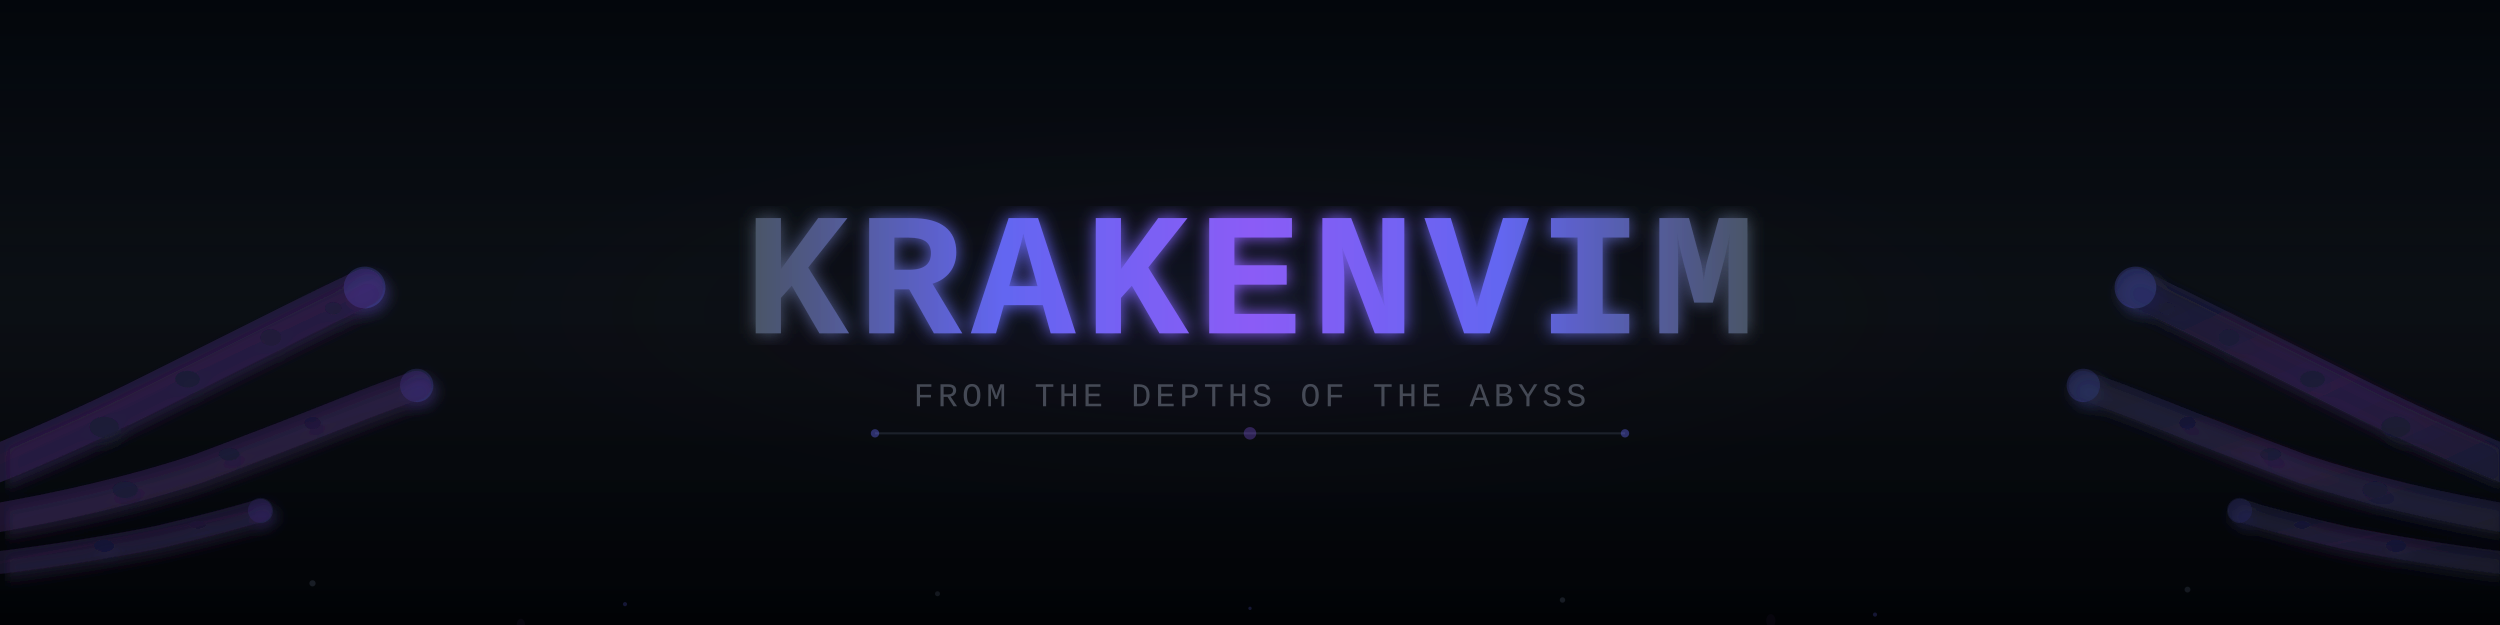
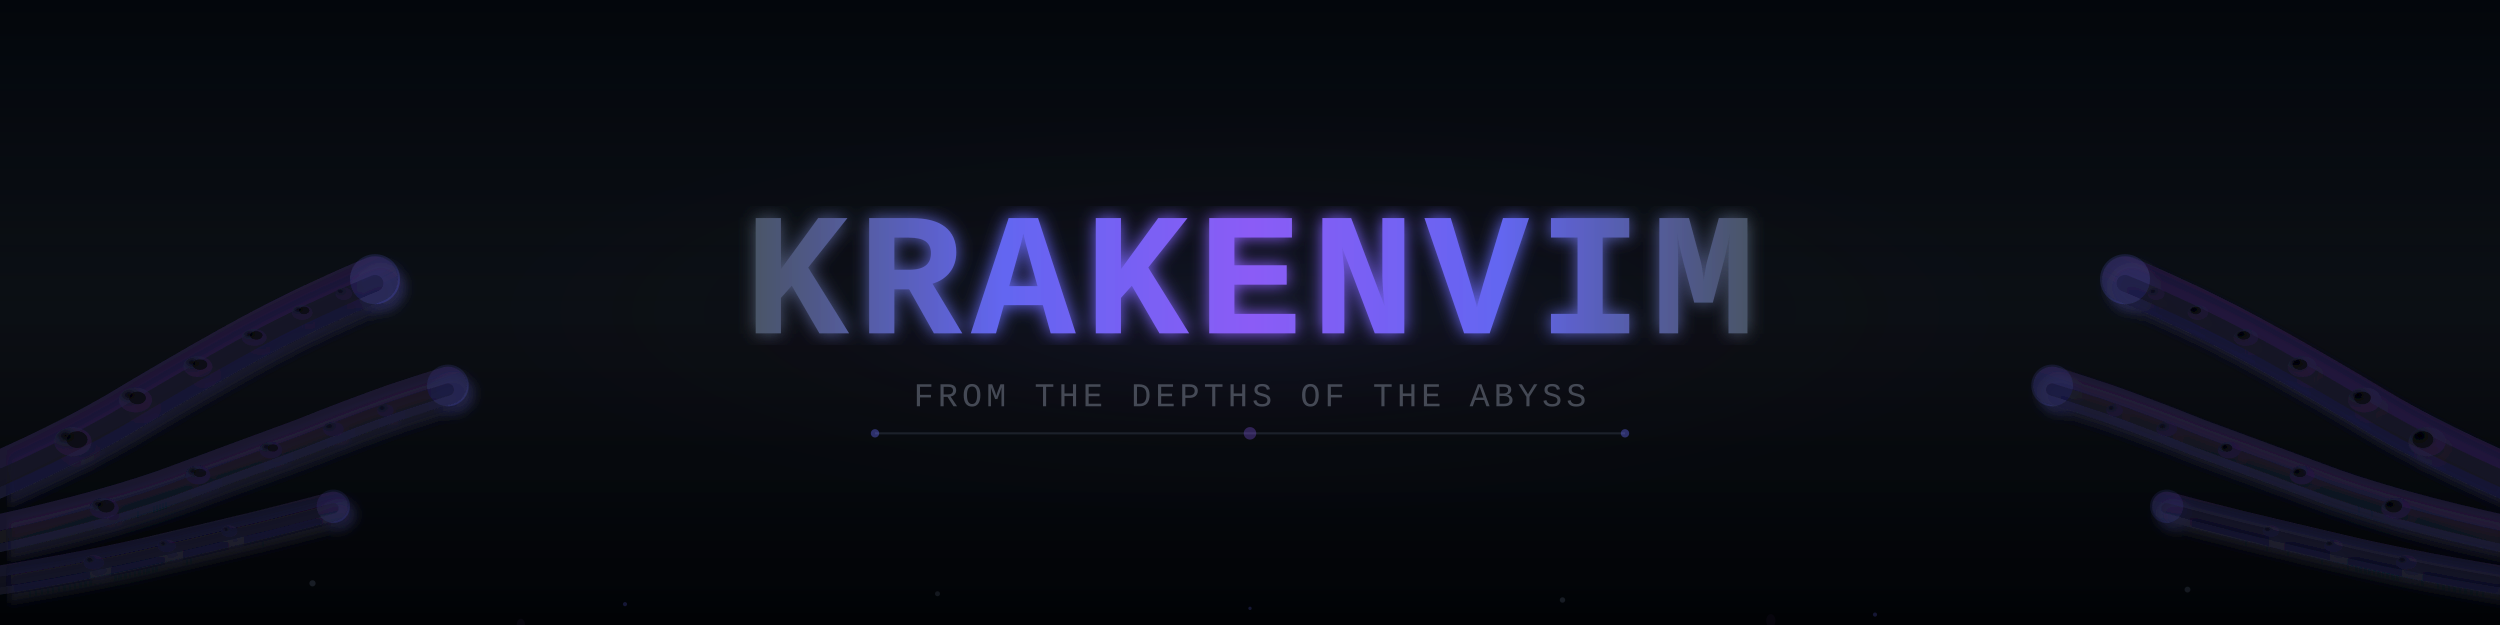
<svg xmlns="http://www.w3.org/2000/svg" width="1200" height="300" viewBox="0 0 1200 300">
  <defs>
    <linearGradient id="abyssGradient" x1="0%" y1="0%" x2="0%" y2="100%">
      <stop offset="0%" style="stop-color:#010409;stop-opacity:1" />
      <stop offset="50%" style="stop-color:#0d1117;stop-opacity:1" />
      <stop offset="100%" style="stop-color:#010409;stop-opacity:1" />
    </linearGradient>
    <linearGradient id="depthGradient" x1="0%" y1="0%" x2="0%" y2="100%">
      <stop offset="0%" style="stop-color:#0d1117;stop-opacity:0.3" />
      <stop offset="100%" style="stop-color:#000000;stop-opacity:0.8" />
    </linearGradient>
-     <linearGradient id="krakenGradient" x1="0%" y1="0%" x2="100%" y2="100%">
+     <linearGradient id="tentacleGradient1" x1="0%" y1="0%" x2="100%" y2="100%">
      <stop offset="0%" style="stop-color:#1a1f35;stop-opacity:1" />
-       <stop offset="50%" style="stop-color:#2d1b47;stop-opacity:1" />
-       <stop offset="100%" style="stop-color:#1a1f35;stop-opacity:1" />
+       <stop offset="30%" style="stop-color:#2d1b47;stop-opacity:0.95" />
+       <stop offset="60%" style="stop-color:#1a1f35;stop-opacity:0.9" />
+       <stop offset="100%" style="stop-color:#0d1117;stop-opacity:0.7" />
+     </linearGradient>
+     <linearGradient id="tentacleGradient2" x1="100%" y1="0%" x2="0%" y2="100%">
+       <stop offset="0%" style="stop-color:#1a1f35;stop-opacity:1" />
+       <stop offset="30%" style="stop-color:#2d1b47;stop-opacity:0.95" />
+       <stop offset="60%" style="stop-color:#1a1f35;stop-opacity:0.9" />
+       <stop offset="100%" style="stop-color:#0d1117;stop-opacity:0.7" />
    </linearGradient>
    <linearGradient id="textGradient" x1="0%" y1="0%" x2="100%" y2="0%">
      <stop offset="0%" style="stop-color:#4a5568;stop-opacity:1" />
      <stop offset="25%" style="stop-color:#6366f1;stop-opacity:1" />
      <stop offset="50%" style="stop-color:#8b5cf6;stop-opacity:1" />
      <stop offset="75%" style="stop-color:#6366f1;stop-opacity:1" />
      <stop offset="100%" style="stop-color:#4a5568;stop-opacity:1" />
    </linearGradient>
    <radialGradient id="ominousGlow" cx="50%" cy="50%">
      <stop offset="0%" style="stop-color:#6366f1;stop-opacity:0.4" />
      <stop offset="50%" style="stop-color:#2d1b47;stop-opacity:0.2" />
      <stop offset="100%" style="stop-color:#000000;stop-opacity:0" />
+     </radialGradient>
+     <radialGradient id="suckerGradient" cx="30%" cy="30%">
+       <stop offset="0%" style="stop-color:#000000;stop-opacity:0.9" />
+       <stop offset="50%" style="stop-color:#1a1f35;stop-opacity:0.7" />
+       <stop offset="100%" style="stop-color:#2d1b47;stop-opacity:0.5" />
    </radialGradient>
    <filter id="darkGlow">
      <feGaussianBlur stdDeviation="4" result="coloredBlur" />
      <feMerge>
        <feMergeNode in="coloredBlur" />
        <feMergeNode in="SourceGraphic" />
      </feMerge>
    </filter>
    <filter id="tentacleDepth">
-       <feGaussianBlur stdDeviation="3" result="coloredBlur" />
-       <feOffset in="coloredBlur" dx="2" dy="3" result="offsetBlur" />
+       <feGaussianBlur stdDeviation="2.5" result="coloredBlur" />
+       <feOffset in="coloredBlur" dx="3" dy="4" result="offsetBlur" />
      <feMerge>
        <feMergeNode in="offsetBlur" />
        <feMergeNode in="SourceGraphic" />
      </feMerge>
    </filter>
    <style>
      @keyframes tentacleSlither {
        0%, 100% { 
          transform: rotate(0deg) translateX(0) translateY(0); 
-           opacity: 0.6;
+           opacity: 0.75;
        }
        25% { 
-           transform: rotate(-2deg) translateX(-8px) translateY(5px); 
-           opacity: 0.7;
+           transform: rotate(-3deg) translateX(-10px) translateY(6px); 
+           opacity: 0.8;
        }
        50% { 
-           transform: rotate(0deg) translateX(0) translateY(8px); 
-           opacity: 0.5;
+           transform: rotate(1deg) translateX(2px) translateY(10px); 
+           opacity: 0.65;
        }
        75% { 
-           transform: rotate(2deg) translateX(8px) translateY(5px); 
-           opacity: 0.7;
+           transform: rotate(3deg) translateX(10px) translateY(6px); 
+           opacity: 0.8;
        }
      }
      
      @keyframes tentacleSlitherReverse {
        0%, 100% { 
          transform: rotate(0deg) translateX(0) translateY(0); 
-           opacity: 0.6;
+           opacity: 0.75;
        }
        25% { 
-           transform: rotate(2deg) translateX(8px) translateY(5px); 
-           opacity: 0.7;
+           transform: rotate(3deg) translateX(10px) translateY(6px); 
+           opacity: 0.8;
        }
        50% { 
-           transform: rotate(0deg) translateX(0) translateY(8px); 
-           opacity: 0.5;
+           transform: rotate(-1deg) translateX(-2px) translateY(10px); 
+           opacity: 0.65;
        }
        75% { 
-           transform: rotate(-2deg) translateX(-8px) translateY(5px); 
-           opacity: 0.7;
-         }
+           transform: rotate(-3deg) translateX(-10px) translateY(6px); 
+           opacity: 0.8;
+         }
+       }
+       
+       @keyframes suckerPulse {
+         0%, 100% { transform: scale(1); opacity: 0.8; }
+         50% { transform: scale(1.1); opacity: 0.95; }
      }
      
      @keyframes ominousPulse {
        0%, 100% { 
          opacity: 0.7; 
          filter: drop-shadow(0 0 10px #6366f1);
        }
        50% { 
          opacity: 0.9; 
          filter: drop-shadow(0 0 20px #8b5cf6);
        }
      }
      
      @keyframes depthFloat {
        0% { transform: translateY(0) translateX(0) scale(0.8); opacity: 0; }
        15% { opacity: 0.3; }
        85% { opacity: 0.2; }
        100% { transform: translateY(-120px) translateX(30px) scale(1); opacity: 0; }
      }
      
      @keyframes abyssalDrift {
        0% { transform: translateY(0) translateX(0); opacity: 0; }
        20% { opacity: 0.15; }
        80% { opacity: 0.1; }
        100% { transform: translateY(-180px) translateX(-40px); opacity: 0; }
      }
      
      @keyframes glowFade {
        0%, 100% { opacity: 0.15; }
        50% { opacity: 0.35; }
      }
      
      .tentacle-left-1 { 
        animation: tentacleSlither 7s ease-in-out infinite;
        transform-origin: bottom right;
      }
      
      .tentacle-left-2 { 
        animation: tentacleSlither 8.5s ease-in-out infinite;
        transform-origin: bottom right;
        animation-delay: -2s;
      }
      
      .tentacle-left-3 { 
        animation: tentacleSlither 6s ease-in-out infinite;
        transform-origin: bottom right;
        animation-delay: -4s;
      }
      
      .tentacle-right-1 { 
        animation: tentacleSlitherReverse 7.5s ease-in-out infinite;
        transform-origin: bottom left;
      }
      
      .tentacle-right-2 { 
        animation: tentacleSlitherReverse 9s ease-in-out infinite;
        transform-origin: bottom left;
        animation-delay: -3s;
      }
      
      .tentacle-right-3 { 
        animation: tentacleSlitherReverse 6.5s ease-in-out infinite;
        transform-origin: bottom left;
        animation-delay: -1.5s;
+       }
+       
+       .sucker {
+         animation: suckerPulse 3s ease-in-out infinite;
      }
      
      .title-text {
        animation: ominousPulse 3s ease-in-out infinite;
      }
      
      .depth-particle {
        animation: depthFloat 10s ease-in-out infinite;
      }
      
      .abyss-particle {
        animation: abyssalDrift 15s ease-in-out infinite;
      }
      
      .ominous-glow {
        animation: glowFade 4s ease-in-out infinite;
      }
    </style>
  </defs>
  <rect width="1200" height="300" fill="url(#abyssGradient)" />
  <rect width="1200" height="300" fill="url(#depthGradient)" opacity="0.5" />
  <ellipse class="ominous-glow" cx="600" cy="150" rx="450" ry="120" fill="url(#ominousGlow)" opacity="0.2" />
  <g filter="url(#tentacleDepth)">
    <g class="tentacle-left-1">
-       <path d="M -20,230 Q 30,210 70,190 Q 110,170 140,155 Q 160,145 175,138" stroke="url(#krakenGradient)" stroke-width="18" fill="none" opacity="0.7" stroke-linecap="round" />
-       <ellipse cx="50" cy="205" rx="7" ry="5" fill="#1a1f35" opacity="0.8" />
-       <ellipse cx="90" cy="182" rx="6" ry="4" fill="#1a1f35" opacity="0.7" />
-       <ellipse cx="130" cy="162" rx="5" ry="4" fill="#1a1f35" opacity="0.6" />
-       <ellipse cx="160" cy="148" rx="4" ry="3" fill="#1a1f35" opacity="0.5" />
-       <circle cx="175" cy="138" r="10" fill="#6366f1" opacity="0.2" />
+       <path d="M -30,240 Q 20,220 55,200 Q 85,182 110,168 Q 135,154 155,145 Q 170,138 180,134" stroke="url(#tentacleGradient1)" stroke-width="22" fill="none" opacity="0.85" stroke-linecap="round" stroke-linejoin="round" />
+       <path d="M -30,242 Q 20,222 55,202 Q 85,184 110,170 Q 135,156 155,147 Q 170,140 180,136" stroke="#000000" stroke-width="8" fill="none" opacity="0.3" stroke-linecap="round" />
+       <ellipse class="sucker" cx="35" cy="212" rx="9" ry="7" fill="url(#suckerGradient)" opacity="0.9" style="animation-delay: 0s" />
+       <ellipse cx="37" cy="211" rx="5" ry="4" fill="#000000" opacity="0.6" />
+       <ellipse class="sucker" cx="65" cy="192" rx="8" ry="6" fill="url(#suckerGradient)" opacity="0.85" style="animation-delay: 0.3s" />
+       <ellipse cx="66" cy="191" rx="4" ry="3" fill="#000000" opacity="0.6" />
+       <ellipse class="sucker" cx="95" cy="176" rx="7" ry="5" fill="url(#suckerGradient)" opacity="0.8" style="animation-delay: 0.6s" />
+       <ellipse cx="96" cy="175" rx="3.5" ry="2.5" fill="#000000" opacity="0.6" />
+       <ellipse class="sucker" cx="122" cy="162" rx="6" ry="4" fill="url(#suckerGradient)" opacity="0.75" style="animation-delay: 0.9s" />
+       <ellipse cx="123" cy="161" rx="3" ry="2" fill="#000000" opacity="0.6" />
+       <ellipse class="sucker" cx="145" cy="150" rx="5" ry="3.5" fill="url(#suckerGradient)" opacity="0.7" style="animation-delay: 1.2s" />
+       <ellipse cx="146" cy="149" rx="2.5" ry="1.8" fill="#000000" opacity="0.6" />
+       <ellipse class="sucker" cx="165" cy="141" rx="4" ry="3" fill="url(#suckerGradient)" opacity="0.65" style="animation-delay: 1.5s" />
+       <circle cx="180" cy="134" r="12" fill="#6366f1" opacity="0.15" />
    </g>
    <g class="tentacle-left-2">
-       <path d="M -10,250 Q 50,240 95,225 Q 135,210 165,198 Q 185,190 200,185" stroke="url(#krakenGradient)" stroke-width="14" fill="none" opacity="0.6" stroke-linecap="round" />
-       <ellipse cx="60" cy="235" rx="6" ry="4" fill="#1a1f35" opacity="0.7" />
-       <ellipse cx="110" cy="218" rx="5" ry="3" fill="#1a1f35" opacity="0.6" />
-       <ellipse cx="150" cy="203" rx="4" ry="3" fill="#1a1f35" opacity="0.5" />
-       <circle cx="200" cy="185" r="8" fill="#6366f1" opacity="0.15" />
+       <path d="M -20,260 Q 40,248 80,234 Q 115,221 145,210 Q 170,200 190,193 Q 205,188 215,185" stroke="url(#tentacleGradient1)" stroke-width="18" fill="none" opacity="0.75" stroke-linecap="round" stroke-linejoin="round" />
+       <path d="M -20,262 Q 40,250 80,236 Q 115,223 145,212 Q 170,202 190,195 Q 205,190 215,187" stroke="#000000" stroke-width="6" fill="none" opacity="0.3" stroke-linecap="round" />
+       <ellipse class="sucker" cx="50" cy="244" rx="7" ry="5" fill="url(#suckerGradient)" opacity="0.85" style="animation-delay: 0.2s" />
+       <ellipse cx="51" cy="243" rx="4" ry="3" fill="#000000" opacity="0.5" />
+       <ellipse class="sucker" cx="95" cy="228" rx="6" ry="4.5" fill="url(#suckerGradient)" opacity="0.8" style="animation-delay: 0.5s" />
+       <ellipse cx="96" cy="227" rx="3" ry="2" fill="#000000" opacity="0.5" />
+       <ellipse class="sucker" cx="130" cy="216" rx="5.5" ry="4" fill="url(#suckerGradient)" opacity="0.75" style="animation-delay: 0.8s" />
+       <ellipse cx="131" cy="215" rx="2.5" ry="1.8" fill="#000000" opacity="0.5" />
+       <ellipse class="sucker" cx="160" cy="206" rx="5" ry="3.5" fill="url(#suckerGradient)" opacity="0.7" style="animation-delay: 1.1s" />
+       <ellipse class="sucker" cx="185" cy="197" rx="4" ry="3" fill="url(#suckerGradient)" opacity="0.65" style="animation-delay: 1.4s" />
+       <circle cx="215" cy="185" r="10" fill="#6366f1" opacity="0.12" />
    </g>
    <g class="tentacle-left-3">
-       <path d="M 0,270 Q 40,265 75,258 Q 105,251 125,245" stroke="url(#krakenGradient)" stroke-width="11" fill="none" opacity="0.5" stroke-linecap="round" />
-       <ellipse cx="50" cy="262" rx="5" ry="3" fill="#1a1f35" opacity="0.6" />
-       <ellipse cx="95" cy="252" rx="4" ry="2" fill="#1a1f35" opacity="0.5" />
-       <circle cx="125" cy="245" r="6" fill="#6366f1" opacity="0.1" />
+       <path d="M -10,280 Q 35,273 70,265 Q 100,258 125,252 Q 145,247 160,243" stroke="url(#tentacleGradient1)" stroke-width="14" fill="none" opacity="0.6" stroke-linecap="round" stroke-linejoin="round" />
+       <path d="M -10,281 Q 35,274 70,266 Q 100,259 125,253 Q 145,248 160,244" stroke="#000000" stroke-width="5" fill="none" opacity="0.25" stroke-linecap="round" />
+       <ellipse class="sucker" cx="45" cy="270" rx="5" ry="3.5" fill="url(#suckerGradient)" opacity="0.7" style="animation-delay: 0.4s" />
+       <ellipse class="sucker" cx="80" cy="262" rx="4.5" ry="3" fill="url(#suckerGradient)" opacity="0.65" style="animation-delay: 0.7s" />
+       <ellipse class="sucker" cx="110" cy="255" rx="4" ry="2.8" fill="url(#suckerGradient)" opacity="0.6" style="animation-delay: 1s" />
+       <circle cx="160" cy="243" r="8" fill="#6366f1" opacity="0.1" />
    </g>
  </g>
  <g filter="url(#tentacleDepth)">
    <g class="tentacle-right-1">
-       <path d="M 1220,230 Q 1170,210 1130,190 Q 1090,170 1060,155 Q 1040,145 1025,138" stroke="url(#krakenGradient)" stroke-width="18" fill="none" opacity="0.7" stroke-linecap="round" />
-       <ellipse cx="1150" cy="205" rx="7" ry="5" fill="#1a1f35" opacity="0.8" />
-       <ellipse cx="1110" cy="182" rx="6" ry="4" fill="#1a1f35" opacity="0.7" />
-       <ellipse cx="1070" cy="162" rx="5" ry="4" fill="#1a1f35" opacity="0.6" />
-       <ellipse cx="1040" cy="148" rx="4" ry="3" fill="#1a1f35" opacity="0.5" />
-       <circle cx="1025" cy="138" r="10" fill="#6366f1" opacity="0.2" />
+       <path d="M 1230,240 Q 1180,220 1145,200 Q 1115,182 1090,168 Q 1065,154 1045,145 Q 1030,138 1020,134" stroke="url(#tentacleGradient2)" stroke-width="22" fill="none" opacity="0.85" stroke-linecap="round" stroke-linejoin="round" />
+       <path d="M 1230,242 Q 1180,222 1145,202 Q 1115,184 1090,170 Q 1065,156 1045,147 Q 1030,140 1020,136" stroke="#000000" stroke-width="8" fill="none" opacity="0.3" stroke-linecap="round" />
+       <ellipse class="sucker" cx="1165" cy="212" rx="9" ry="7" fill="url(#suckerGradient)" opacity="0.9" style="animation-delay: 0.1s" />
+       <ellipse cx="1163" cy="211" rx="5" ry="4" fill="#000000" opacity="0.6" />
+       <ellipse class="sucker" cx="1135" cy="192" rx="8" ry="6" fill="url(#suckerGradient)" opacity="0.85" style="animation-delay: 0.4s" />
+       <ellipse cx="1134" cy="191" rx="4" ry="3" fill="#000000" opacity="0.6" />
+       <ellipse class="sucker" cx="1105" cy="176" rx="7" ry="5" fill="url(#suckerGradient)" opacity="0.8" style="animation-delay: 0.7s" />
+       <ellipse cx="1104" cy="175" rx="3.5" ry="2.5" fill="#000000" opacity="0.6" />
+       <ellipse class="sucker" cx="1078" cy="162" rx="6" ry="4" fill="url(#suckerGradient)" opacity="0.75" style="animation-delay: 1s" />
+       <ellipse cx="1077" cy="161" rx="3" ry="2" fill="#000000" opacity="0.6" />
+       <ellipse class="sucker" cx="1055" cy="150" rx="5" ry="3.5" fill="url(#suckerGradient)" opacity="0.7" style="animation-delay: 1.3s" />
+       <ellipse cx="1054" cy="149" rx="2.5" ry="1.8" fill="#000000" opacity="0.6" />
+       <ellipse class="sucker" cx="1035" cy="141" rx="4" ry="3" fill="url(#suckerGradient)" opacity="0.65" style="animation-delay: 1.6s" />
+       <circle cx="1020" cy="134" r="12" fill="#6366f1" opacity="0.15" />
    </g>
    <g class="tentacle-right-2">
-       <path d="M 1210,250 Q 1150,240 1105,225 Q 1065,210 1035,198 Q 1015,190 1000,185" stroke="url(#krakenGradient)" stroke-width="14" fill="none" opacity="0.6" stroke-linecap="round" />
-       <ellipse cx="1140" cy="235" rx="6" ry="4" fill="#1a1f35" opacity="0.7" />
-       <ellipse cx="1090" cy="218" rx="5" ry="3" fill="#1a1f35" opacity="0.6" />
-       <ellipse cx="1050" cy="203" rx="4" ry="3" fill="#1a1f35" opacity="0.5" />
-       <circle cx="1000" cy="185" r="8" fill="#6366f1" opacity="0.15" />
+       <path d="M 1220,260 Q 1160,248 1120,234 Q 1085,221 1055,210 Q 1030,200 1010,193 Q 995,188 985,185" stroke="url(#tentacleGradient2)" stroke-width="18" fill="none" opacity="0.75" stroke-linecap="round" stroke-linejoin="round" />
+       <path d="M 1220,262 Q 1160,250 1120,236 Q 1085,223 1055,212 Q 1030,202 1010,195 Q 995,190 985,187" stroke="#000000" stroke-width="6" fill="none" opacity="0.3" stroke-linecap="round" />
+       <ellipse class="sucker" cx="1150" cy="244" rx="7" ry="5" fill="url(#suckerGradient)" opacity="0.85" style="animation-delay: 0.3s" />
+       <ellipse cx="1149" cy="243" rx="4" ry="3" fill="#000000" opacity="0.5" />
+       <ellipse class="sucker" cx="1105" cy="228" rx="6" ry="4.5" fill="url(#suckerGradient)" opacity="0.8" style="animation-delay: 0.6s" />
+       <ellipse cx="1104" cy="227" rx="3" ry="2" fill="#000000" opacity="0.5" />
+       <ellipse class="sucker" cx="1070" cy="216" rx="5.5" ry="4" fill="url(#suckerGradient)" opacity="0.75" style="animation-delay: 0.9s" />
+       <ellipse cx="1069" cy="215" rx="2.5" ry="1.8" fill="#000000" opacity="0.5" />
+       <ellipse class="sucker" cx="1040" cy="206" rx="5" ry="3.5" fill="url(#suckerGradient)" opacity="0.7" style="animation-delay: 1.2s" />
+       <ellipse class="sucker" cx="1015" cy="197" rx="4" ry="3" fill="url(#suckerGradient)" opacity="0.65" style="animation-delay: 1.5s" />
+       <circle cx="985" cy="185" r="10" fill="#6366f1" opacity="0.12" />
    </g>
    <g class="tentacle-right-3">
-       <path d="M 1200,270 Q 1160,265 1125,258 Q 1095,251 1075,245" stroke="url(#krakenGradient)" stroke-width="11" fill="none" opacity="0.5" stroke-linecap="round" />
-       <ellipse cx="1150" cy="262" rx="5" ry="3" fill="#1a1f35" opacity="0.6" />
-       <ellipse cx="1105" cy="252" rx="4" ry="2" fill="#1a1f35" opacity="0.5" />
-       <circle cx="1075" cy="245" r="6" fill="#6366f1" opacity="0.1" />
+       <path d="M 1210,280 Q 1165,273 1130,265 Q 1100,258 1075,252 Q 1055,247 1040,243" stroke="url(#tentacleGradient2)" stroke-width="14" fill="none" opacity="0.6" stroke-linecap="round" stroke-linejoin="round" />
+       <path d="M 1210,281 Q 1165,274 1130,266 Q 1100,259 1075,253 Q 1055,248 1040,244" stroke="#000000" stroke-width="5" fill="none" opacity="0.25" stroke-linecap="round" />
+       <ellipse class="sucker" cx="1155" cy="270" rx="5" ry="3.5" fill="url(#suckerGradient)" opacity="0.7" style="animation-delay: 0.5s" />
+       <ellipse class="sucker" cx="1120" cy="262" rx="4.5" ry="3" fill="url(#suckerGradient)" opacity="0.65" style="animation-delay: 0.8s" />
+       <ellipse class="sucker" cx="1090" cy="255" rx="4" ry="2.8" fill="url(#suckerGradient)" opacity="0.6" style="animation-delay: 1.1s" />
+       <circle cx="1040" cy="243" r="8" fill="#6366f1" opacity="0.1" />
    </g>
  </g>
  <circle class="depth-particle" cx="150" cy="280" r="1.5" fill="#4a5568" opacity="0.3" style="animation-delay: 0s" />
  <circle class="depth-particle" cx="300" cy="290" r="1" fill="#6366f1" opacity="0.2" style="animation-delay: 2s" />
  <circle class="depth-particle" cx="450" cy="285" r="1.2" fill="#4a5568" opacity="0.25" style="animation-delay: 4s" />
  <circle class="depth-particle" cx="600" cy="292" r="0.8" fill="#6366f1" opacity="0.2" style="animation-delay: 6s" />
  <circle class="depth-particle" cx="750" cy="288" r="1.3" fill="#4a5568" opacity="0.3" style="animation-delay: 3s" />
  <circle class="depth-particle" cx="900" cy="295" r="1" fill="#6366f1" opacity="0.2" style="animation-delay: 5s" />
  <circle class="depth-particle" cx="1050" cy="283" r="1.4" fill="#4a5568" opacity="0.25" style="animation-delay: 1s" />
  <ellipse class="abyss-particle" cx="250" cy="300" rx="2" ry="3" fill="#2d1b47" opacity="0.15" style="animation-delay: 0s" />
  <ellipse class="abyss-particle" cx="550" cy="305" rx="2.5" ry="3.5" fill="#2d1b47" opacity="0.12" style="animation-delay: 4s" />
  <ellipse class="abyss-particle" cx="850" cy="298" rx="2.2" ry="3.2" fill="#2d1b47" opacity="0.13" style="animation-delay: 2s" />
  <g class="title-text">
    <text x="600" y="160" font-family="'Courier New', monospace" font-size="84" font-weight="bold" fill="url(#textGradient)" text-anchor="middle" filter="url(#darkGlow)" letter-spacing="4">
      KRAKENVIM
    </text>
  </g>
  <text x="600" y="195" font-family="'Courier New', monospace" font-size="16" fill="#6b7280" text-anchor="middle" opacity="0.6" letter-spacing="2">
    FROM THE DEPTHS OF THE ABYSS
  </text>
  <line x1="420" y1="208" x2="780" y2="208" stroke="#4a5568" stroke-width="1" opacity="0.3" />
  <circle cx="420" cy="208" r="2" fill="#6366f1" opacity="0.4" />
  <circle cx="780" cy="208" r="2" fill="#6366f1" opacity="0.4" />
  <circle cx="600" cy="208" r="3" fill="#8b5cf6" opacity="0.3">
    <animate attributeName="opacity" values="0.2;0.4;0.2" dur="2s" repeatCount="indefinite" />
  </circle>
</svg>
